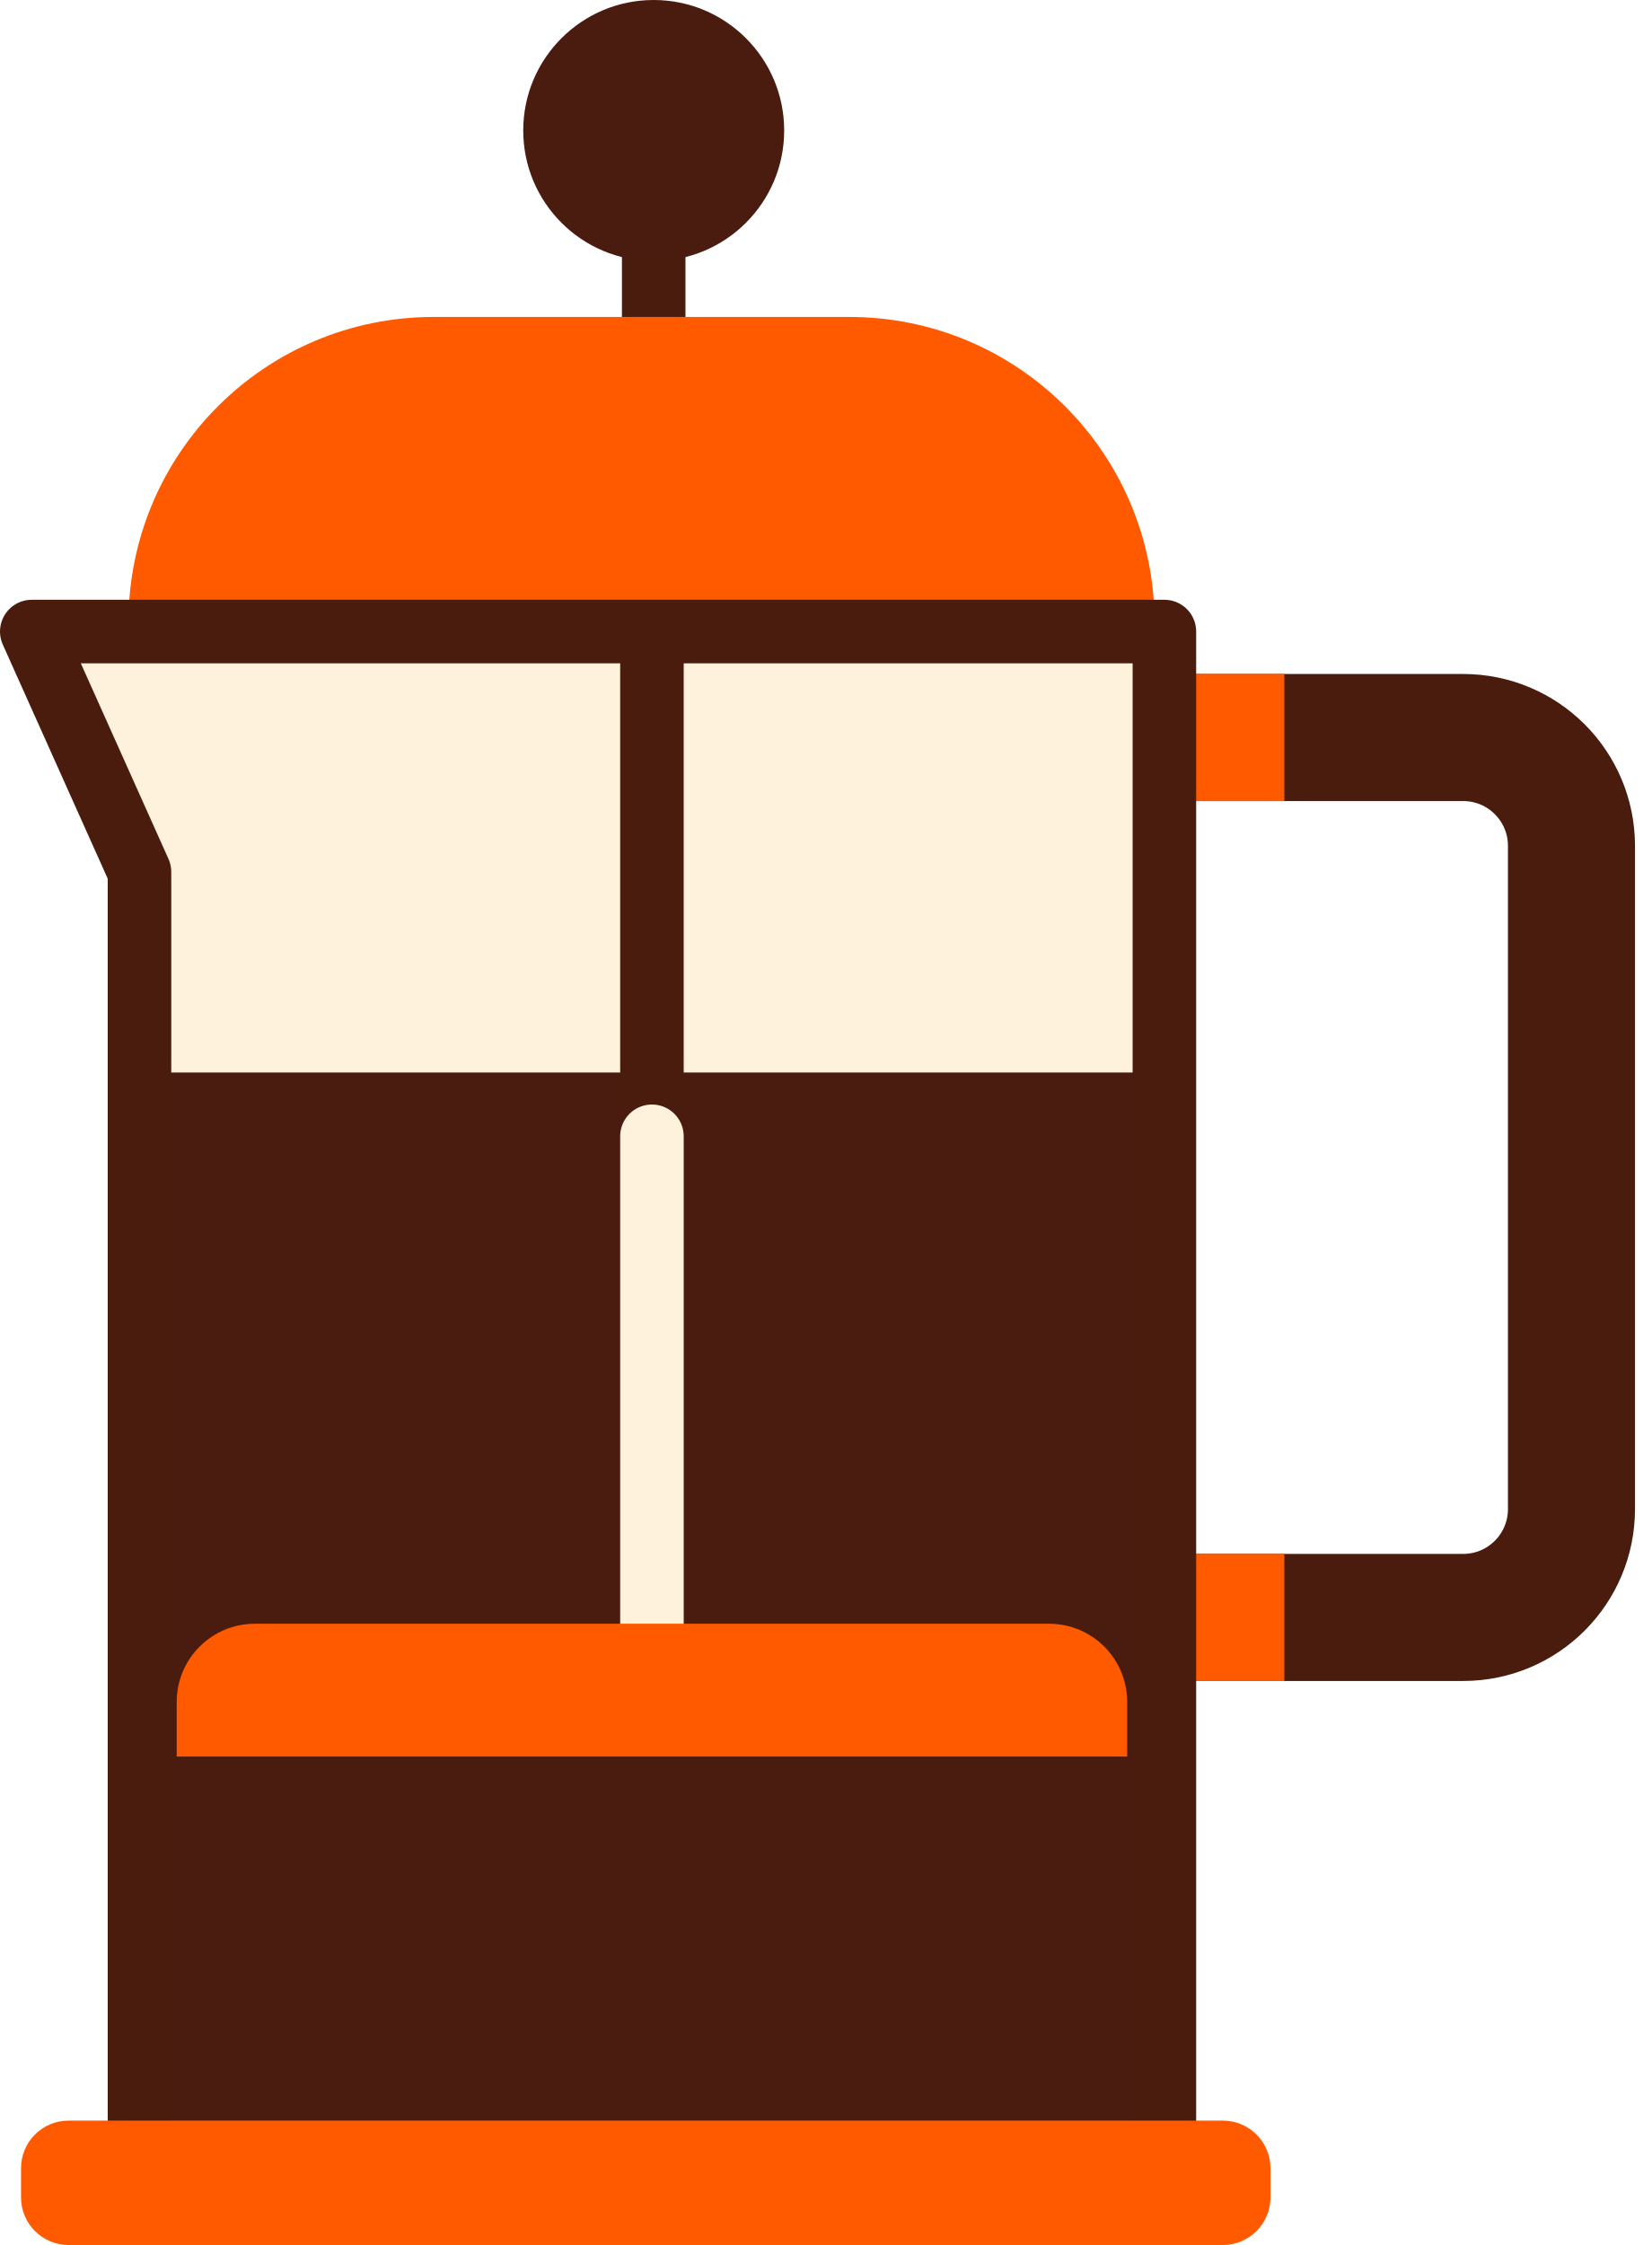
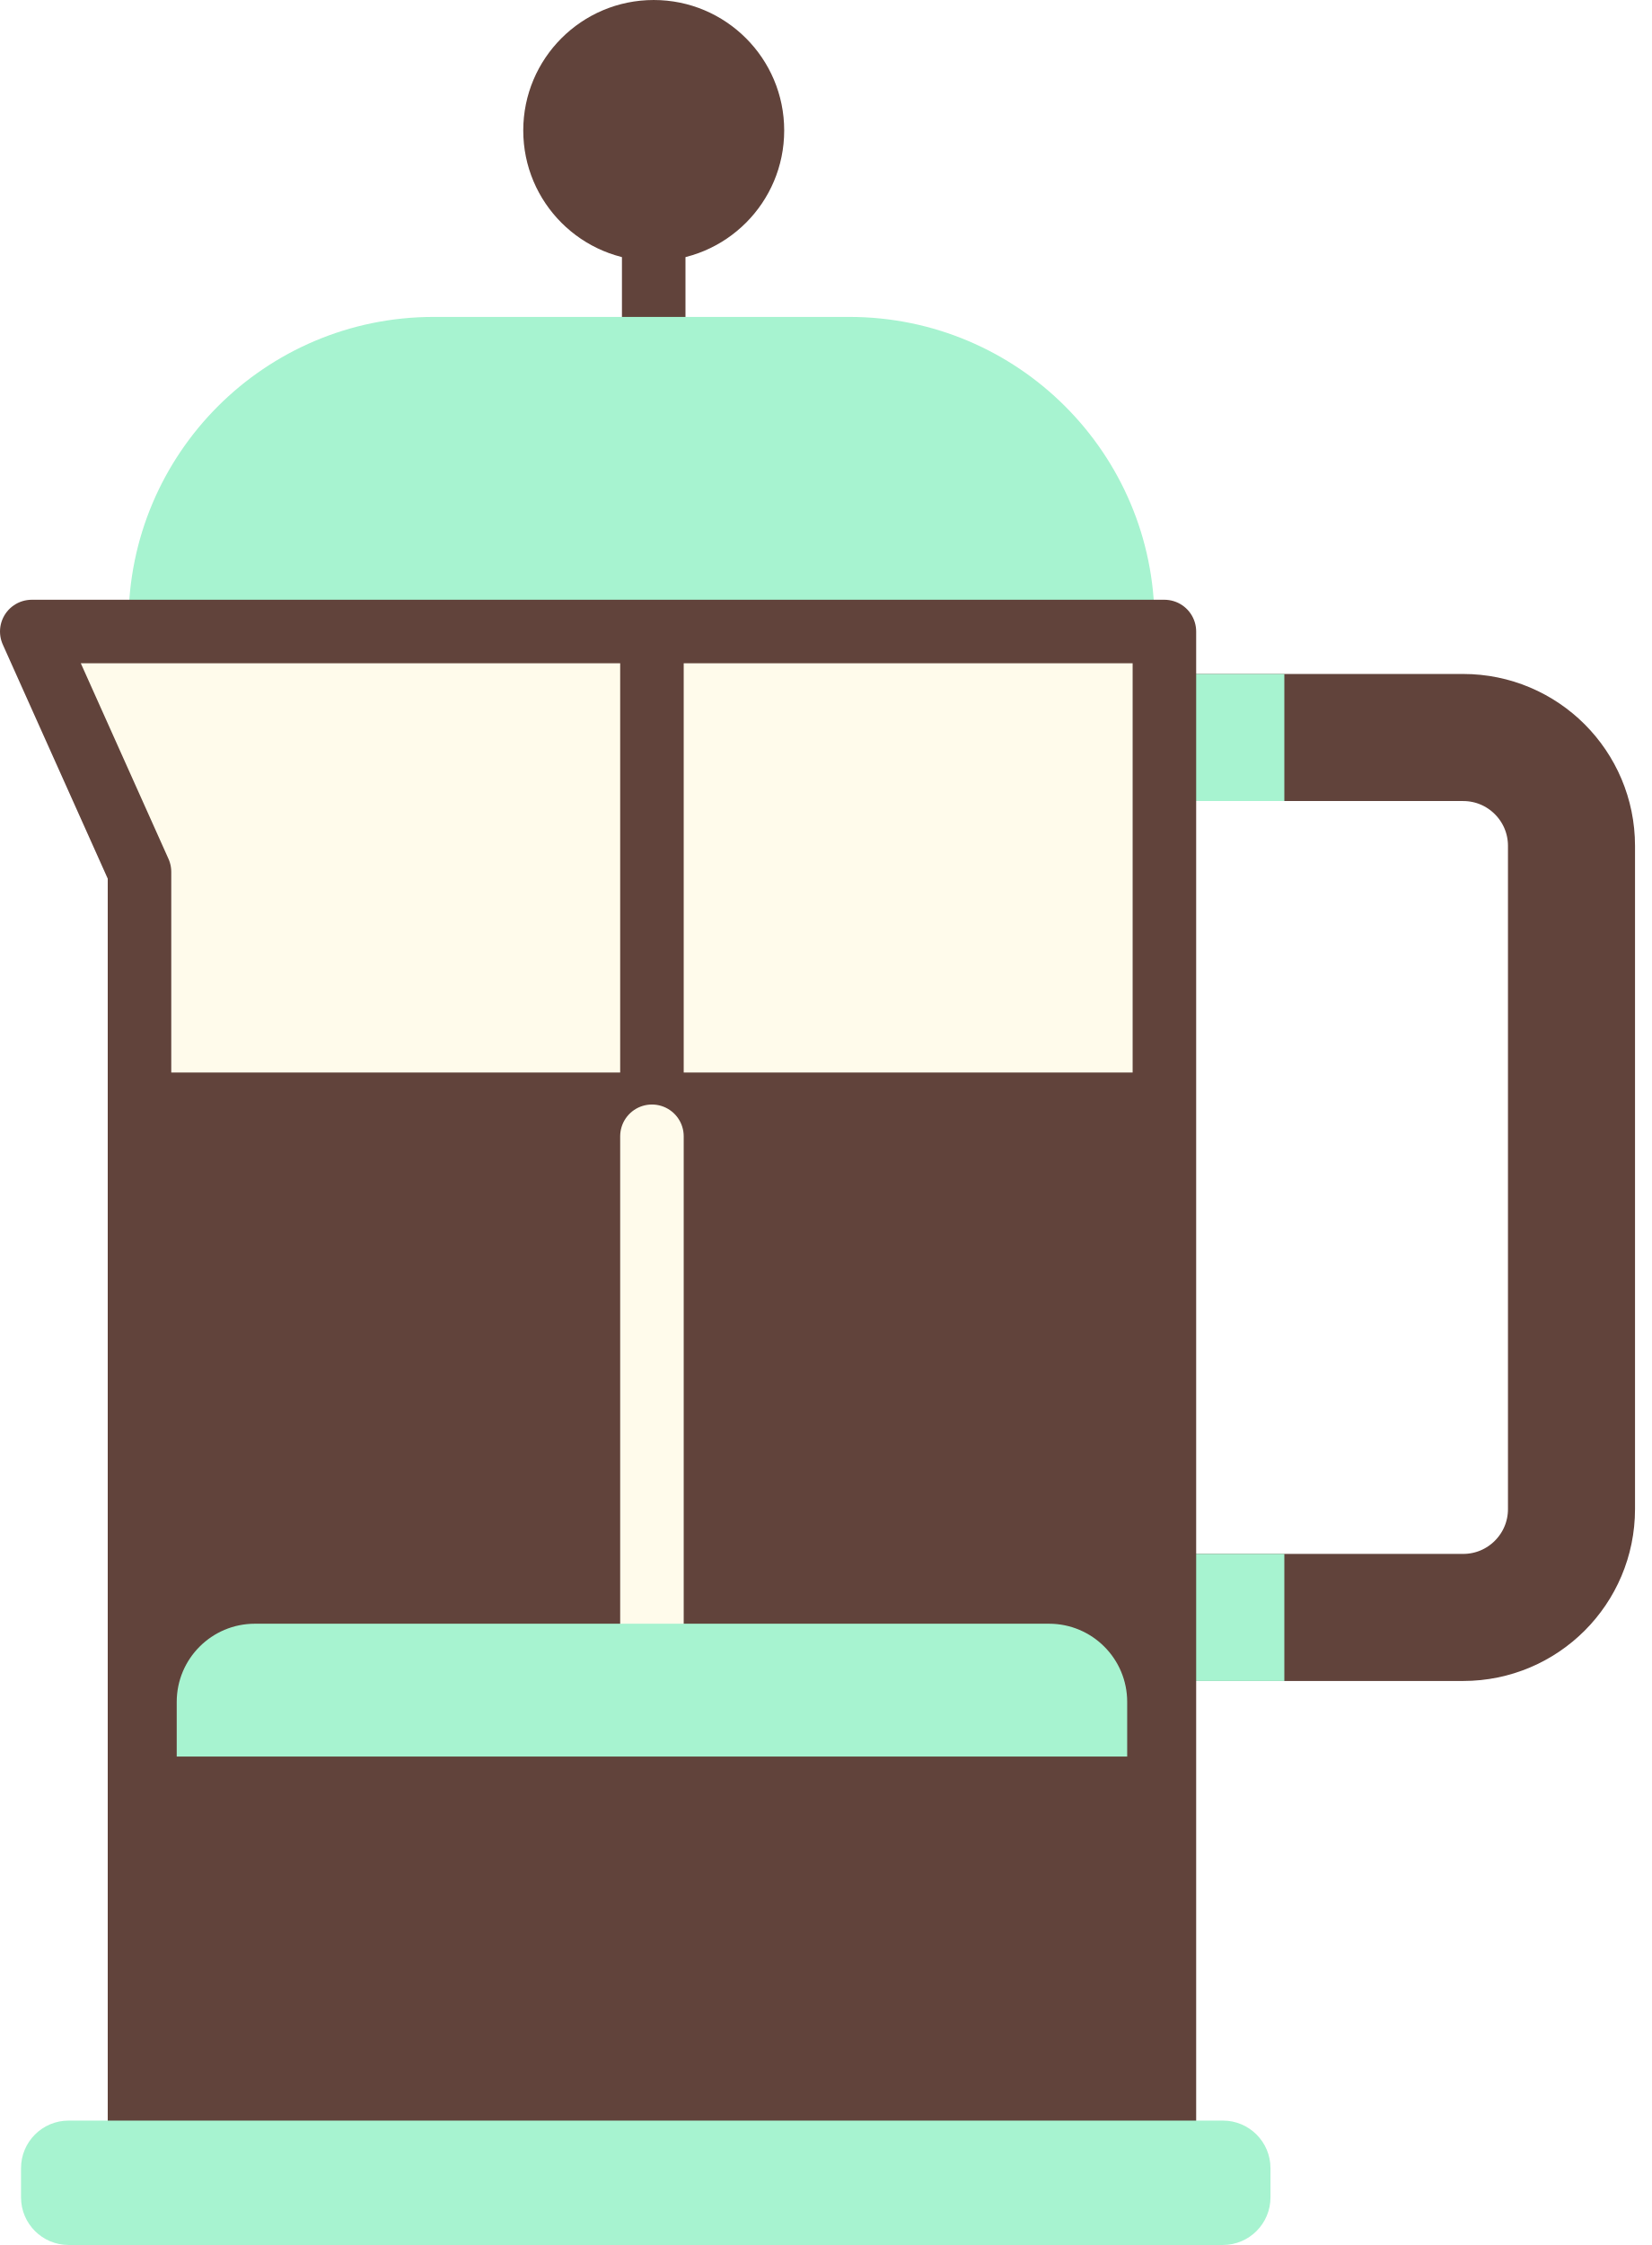
- <svg xmlns="http://www.w3.org/2000/svg" width="100%" height="100%" viewBox="0 0 78 106" version="1.1" xml:space="preserve" style="fill-rule:evenodd;clip-rule:evenodd;stroke-linecap:round;stroke-linejoin:round;stroke-miterlimit:2;">
-   <g transform="matrix(1,0,0,1,-545.662,-339.211)">
-     <path d="M576.533,345.372L576.533,365.281" style="fill:none;stroke:rgb(73,28,14);stroke-width:3px;" />
-     <path d="M582.695,345.372C582.695,348.775 579.936,351.534 576.533,351.534C573.131,351.534 570.372,348.775 570.372,345.372C570.372,341.97 573.131,339.211 576.533,339.211C579.936,339.211 582.695,341.97 582.695,345.372Z" style="fill:rgb(74,27,15);fill-rule:nonzero;" />
-     <path d="M599.708,374.034L614.759,374.034C617.585,374.034 619.875,376.324 619.875,379.15L619.875,410.464C619.875,413.29 617.585,415.58 614.759,415.58L600.984,415.58" style="fill:none;stroke:rgb(73,28,14);stroke-width:6px;stroke-linecap:butt;" />
-     <path d="M601.374,374.034L606.315,374.034" style="fill:none;stroke:rgb(255,90,0);stroke-width:6px;stroke-linecap:butt;" />
-     <path d="M601.374,415.58L606.315,415.58" style="fill:none;stroke:rgb(255,90,0);stroke-width:6px;stroke-linecap:butt;" />
-     <path d="M585.772,355.676L566.142,355.676C559.011,355.676 553.23,361.456 553.23,368.588L553.23,369.03L598.684,369.03L598.684,368.588C598.684,361.456 592.903,355.676 585.772,355.676Z" style="fill:rgb(255,90,0);fill-rule:nonzero;" />
-     <path d="M585.772,355.676L566.142,355.676C559.011,355.676 553.23,361.456 553.23,368.588L553.23,369.03L598.684,369.03L598.684,368.588C598.684,361.456 592.903,355.676 585.772,355.676Z" style="fill:none;stroke:rgb(255,90,0);stroke-width:3px;" />
-     <path d="M547.162,369.03L552.249,380.378L552.249,441.224L600.651,441.224L600.651,369.03L547.162,369.03Z" style="fill:rgb(255,242,221);fill-rule:nonzero;" />
-     <clipPath id="_clip1">
-       <path d="M547.162,369.03L552.249,380.378L552.249,441.224L600.651,441.224L600.651,369.03L547.162,369.03Z" clip-rule="nonzero" />
-     </clipPath>
-     <g clip-path="url(#_clip1)">
-       <rect x="552.249" y="389.851" width="48.402" height="54.202" style="fill:rgb(74,27,15);fill-rule:nonzero;" />
-       <path d="M576.45,394.57L576.45,369.246" style="fill:none;stroke:rgb(73,28,14);stroke-width:3px;" />
-       <path d="M576.45,419.012L576.45,392.862" style="fill:none;stroke:rgb(255,242,221);stroke-width:3px;" />
-       <path d="M598.893,422.148L554.007,422.148L554.007,419.569C554.007,417.53 555.66,415.877 557.699,415.877L595.201,415.877C597.24,415.877 598.893,417.53 598.893,419.569L598.893,422.148Z" style="fill:rgb(255,90,0);fill-rule:nonzero;" />
+ <svg xmlns="http://www.w3.org/2000/svg" width="100%" height="100%" viewBox="0 0 78 106" version="1.1" xml:space="preserve" style="fill-rule:evenodd;clip-rule:evenodd;stroke-linecap:round;stroke-linejoin:round;stroke-miterlimit:10;">
+   <g transform="matrix(1,0,0,1,-715.662,-184.962)">
+     <g transform="matrix(1,0,0,1,675,168.75)">
+       <g id="Graphic">
+         <g transform="matrix(0,1,1,0,81.4887,32.3271)">
+           <path d="M-9.955,-9.955L9.955,-9.955" style="fill:none;fill-rule:nonzero;stroke:rgb(97,67,59);stroke-width:3px;" />
+         </g>
+         <g transform="matrix(0,-1,-1,0,71.5338,16.2121)">
+           <path d="M-6.161,-6.162C-9.564,-6.162 -12.323,-3.403 -12.323,-0.001C-12.323,3.403 -9.564,6.161 -6.161,6.161C-2.759,6.161 0,3.403 0,-0.001C0,-3.403 -2.759,-6.162 -6.161,-6.162" style="fill:rgb(97,67,59);fill-rule:nonzero;" />
+         </g>
+         <g transform="matrix(1,0,0,1,94.708,92.5812)">
+           <path d="M0,-41.547L15.052,-41.547C17.877,-41.547 20.168,-39.256 20.168,-36.431L20.168,-5.116C20.168,-2.291 17.877,0 15.052,0L1.276,0" style="fill:none;fill-rule:nonzero;stroke:rgb(97,67,59);stroke-width:6px;stroke-linecap:butt;" />
+         </g>
+         <g transform="matrix(1,0,0,1,96.374,51.0342)">
+           <path d="M0,0L4.941,0" style="fill:none;fill-rule:nonzero;stroke:rgb(167,243,208);stroke-width:6px;stroke-linecap:butt;" />
+         </g>
+         <g transform="matrix(1,0,0,1,96.374,92.5811)">
+           <path d="M0,0L4.941,0" style="fill:none;fill-rule:nonzero;stroke:rgb(167,243,208);stroke-width:6px;stroke-linecap:butt;" />
+         </g>
+         <g transform="matrix(1,0,0,1,80.7725,46.0298)">
+           <path d="M0,-13.354L-19.63,-13.354C-26.761,-13.354 -32.542,-7.573 -32.542,-0.442L-32.542,0L12.912,0L12.912,-0.442C12.912,-7.573 7.131,-13.354 0,-13.354Z" style="fill:rgb(167,243,208);fill-rule:nonzero;stroke:rgb(167,243,208);stroke-width:3px;" />
+         </g>
+         <g transform="matrix(1,0,0,1,42.1621,118.224)">
+           <path d="M0,-72.194L5.088,-60.846L5.088,0L53.489,0L53.489,-72.194L0,-72.194Z" style="fill:rgb(255,251,235);fill-rule:nonzero;" />
+         </g>
+         <g>
+           <clipPath id="_clip1">
+             <path d="M42.162,46.03L47.25,57.378L47.25,118.225L95.651,118.225L95.651,46.03L42.162,46.03Z" clip-rule="nonzero" />
+           </clipPath>
+           <g clip-path="url(#_clip1)">
+             <g transform="matrix(-1,0,0,1,142.901,37.904)">
+               <rect x="47.25" y="28.947" width="48.401" height="54.202" style="fill:rgb(97,67,59);" />
+             </g>
+             <g transform="matrix(0,-1,-1,0,84.1122,58.9088)">
+               <path d="M-12.662,12.662L12.662,12.662" style="fill:none;fill-rule:nonzero;stroke:rgb(97,67,59);stroke-width:3px;" />
+             </g>
+             <g transform="matrix(0,-1,-1,0,84.5252,82.9377)">
+               <path d="M-13.075,13.075L13.075,13.075" style="fill:none;fill-rule:nonzero;stroke:rgb(255,251,235);stroke-width:3px;" />
+             </g>
+             <g transform="matrix(1,0,0,1,93.8936,92.8774)">
+               <path d="M0,6.271L-44.886,6.271L-44.886,3.692C-44.886,1.653 -43.232,0 -41.193,0L-3.692,0C-1.653,0 0,1.653 0,3.692L0,6.271Z" style="fill:rgb(167,243,208);fill-rule:nonzero;" />
+             </g>
+           </g>
+         </g>
+         <g transform="matrix(1,0,0,1,42.1621,118.224)">
+           <path d="M0,-72.194L5.088,-60.846L5.088,0L53.489,0L53.489,-72.194L0,-72.194Z" style="fill:none;fill-rule:nonzero;stroke:rgb(97,67,59);stroke-width:3px;" />
+         </g>
+         <g transform="matrix(1,0,0,1,98.4141,116.338)">
+           <path d="M0,5.873L-54.512,5.873C-55.753,5.873 -56.759,4.867 -56.759,3.626L-56.759,2.247C-56.759,1.006 -55.753,0 -54.512,0L0,0C1.24,0 2.246,1.006 2.246,2.247L2.246,3.626C2.246,4.867 1.24,5.873 0,5.873" style="fill:rgb(167,243,208);fill-rule:nonzero;" />
+         </g>
+       </g>
    </g>
-     <path d="M547.162,369.03L552.249,380.378L552.249,441.224L600.651,441.224L600.651,369.03L547.162,369.03Z" style="fill:none;stroke:rgb(73,28,14);stroke-width:3px;" />
-     <path d="M603.413,445.211L548.901,445.211C547.661,445.211 546.655,444.205 546.655,442.964L546.655,441.585C546.655,440.344 547.661,439.338 548.901,439.338L603.413,439.338C604.654,439.338 605.66,440.344 605.66,441.585L605.66,442.964C605.66,444.205 604.654,445.211 603.413,445.211Z" style="fill:rgb(255,90,0);fill-rule:nonzero;" />
  </g>
</svg>
